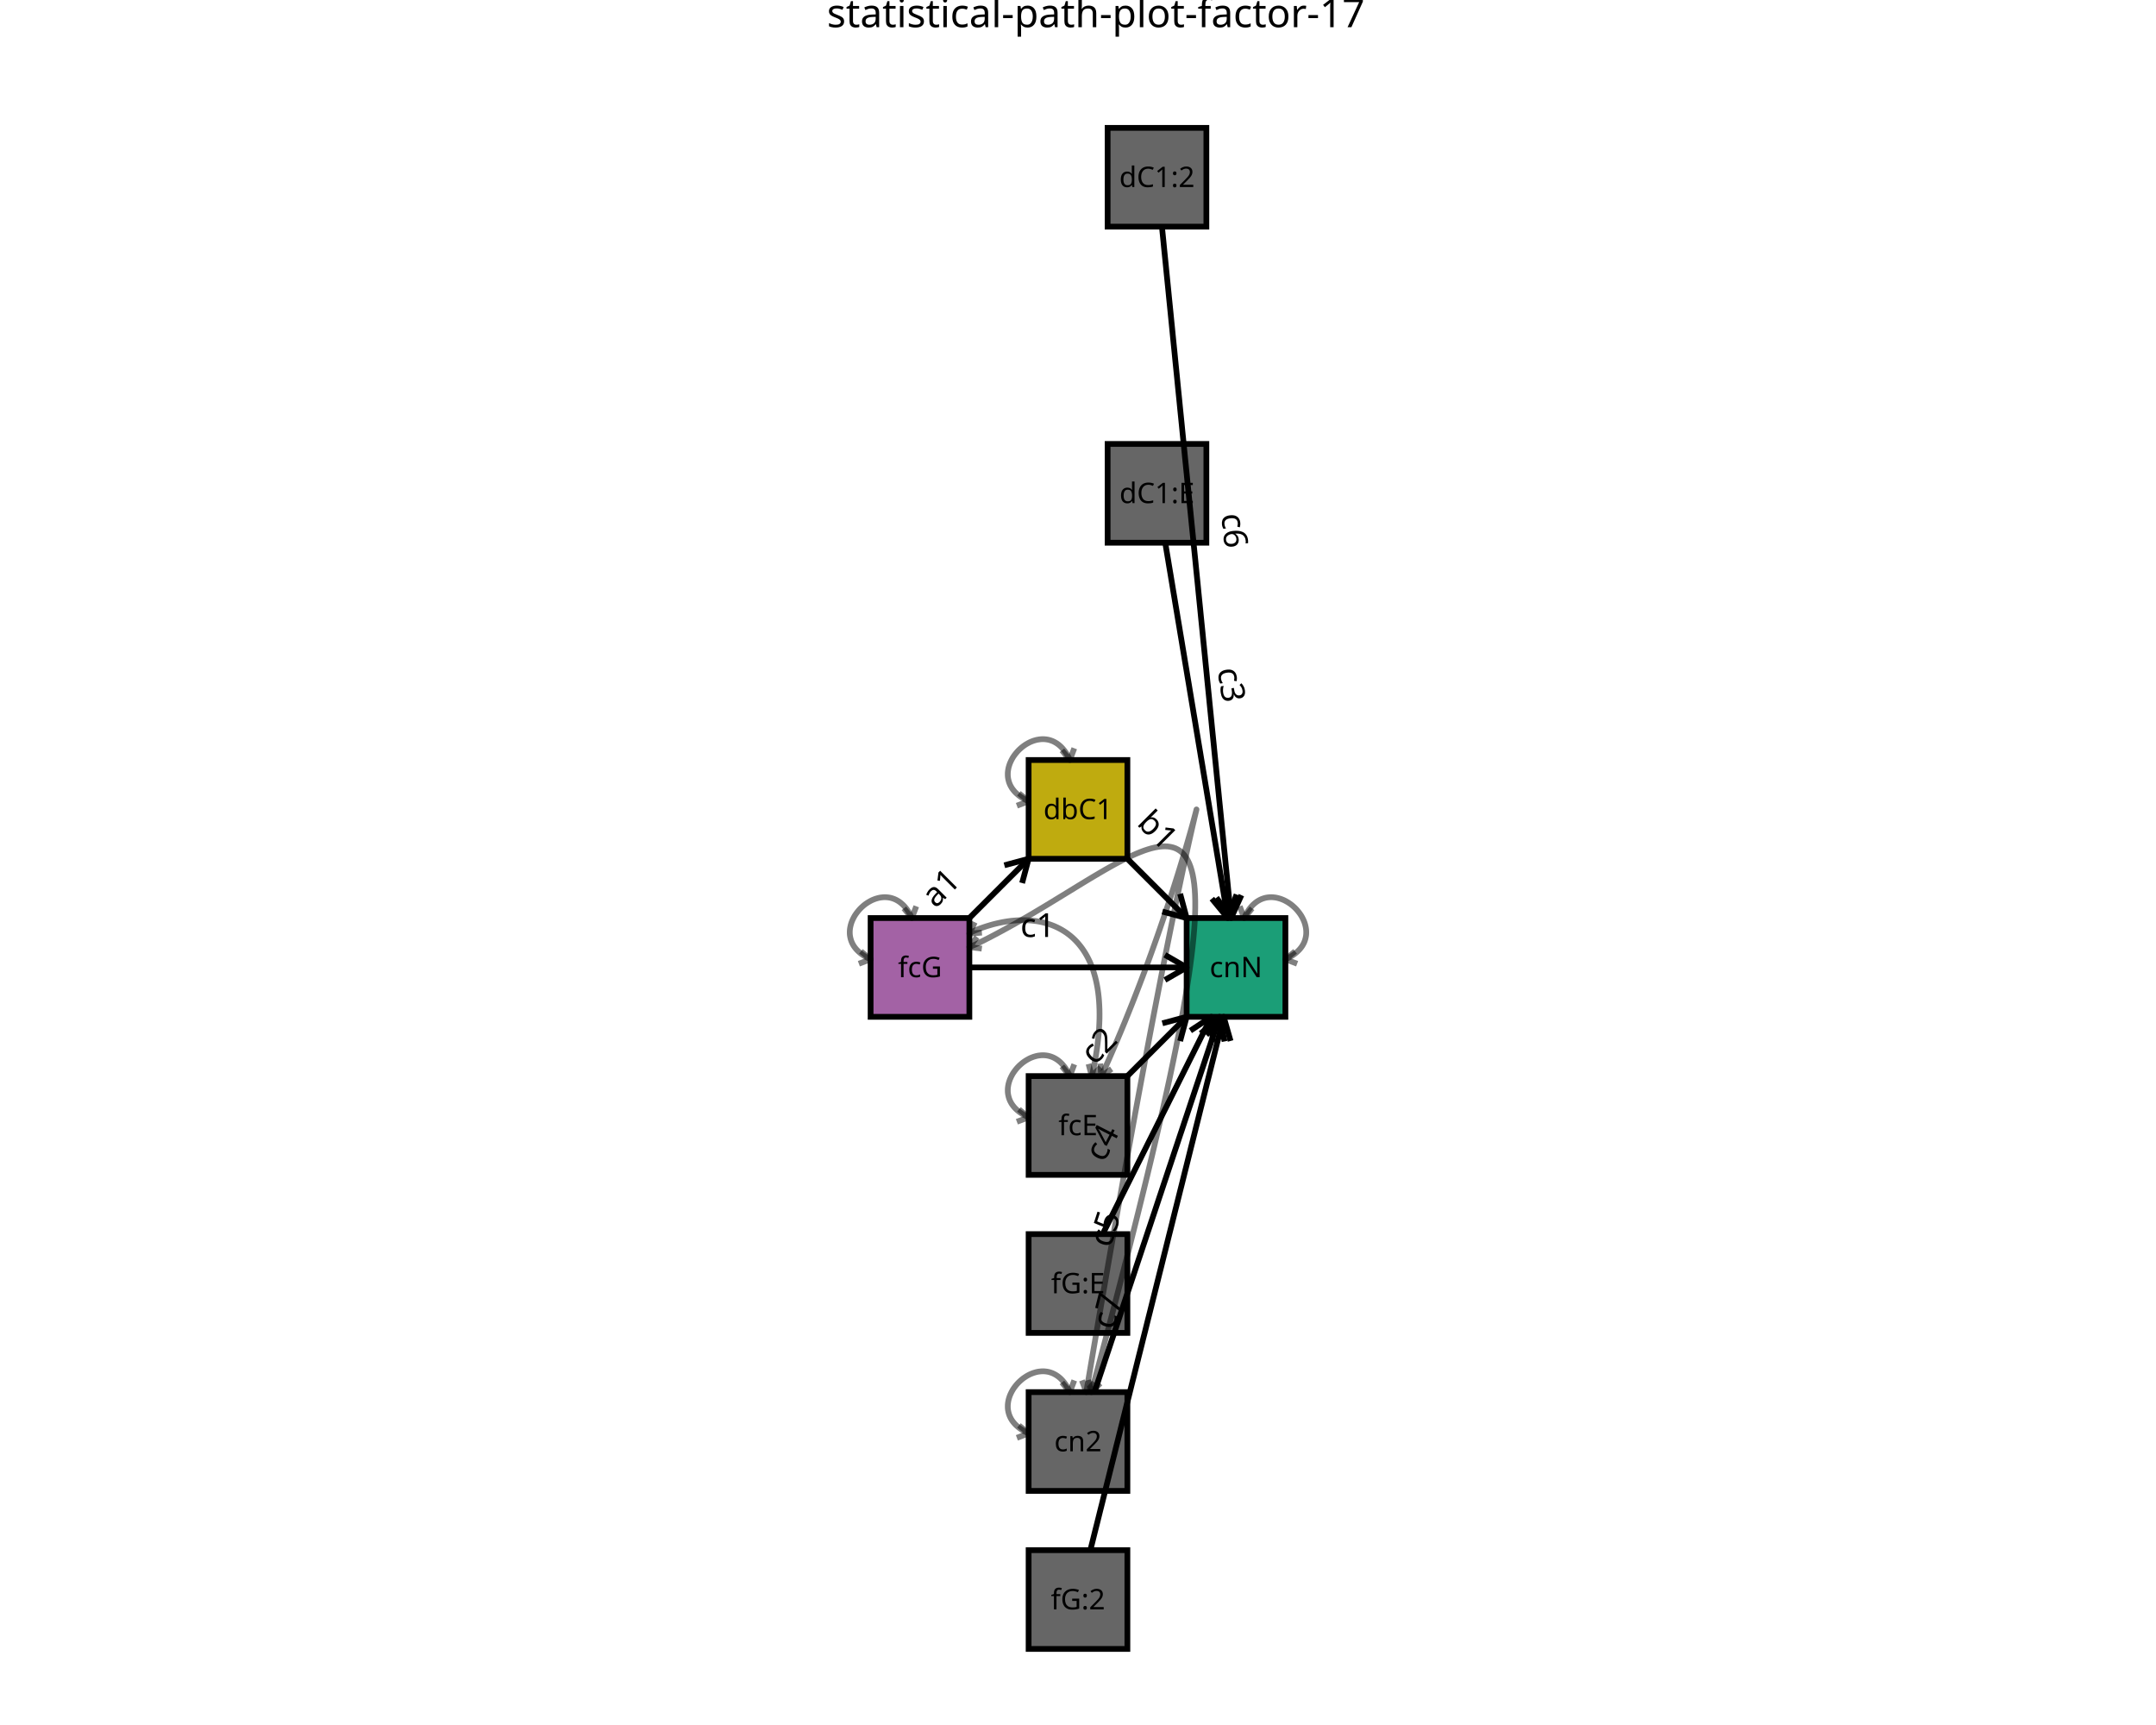
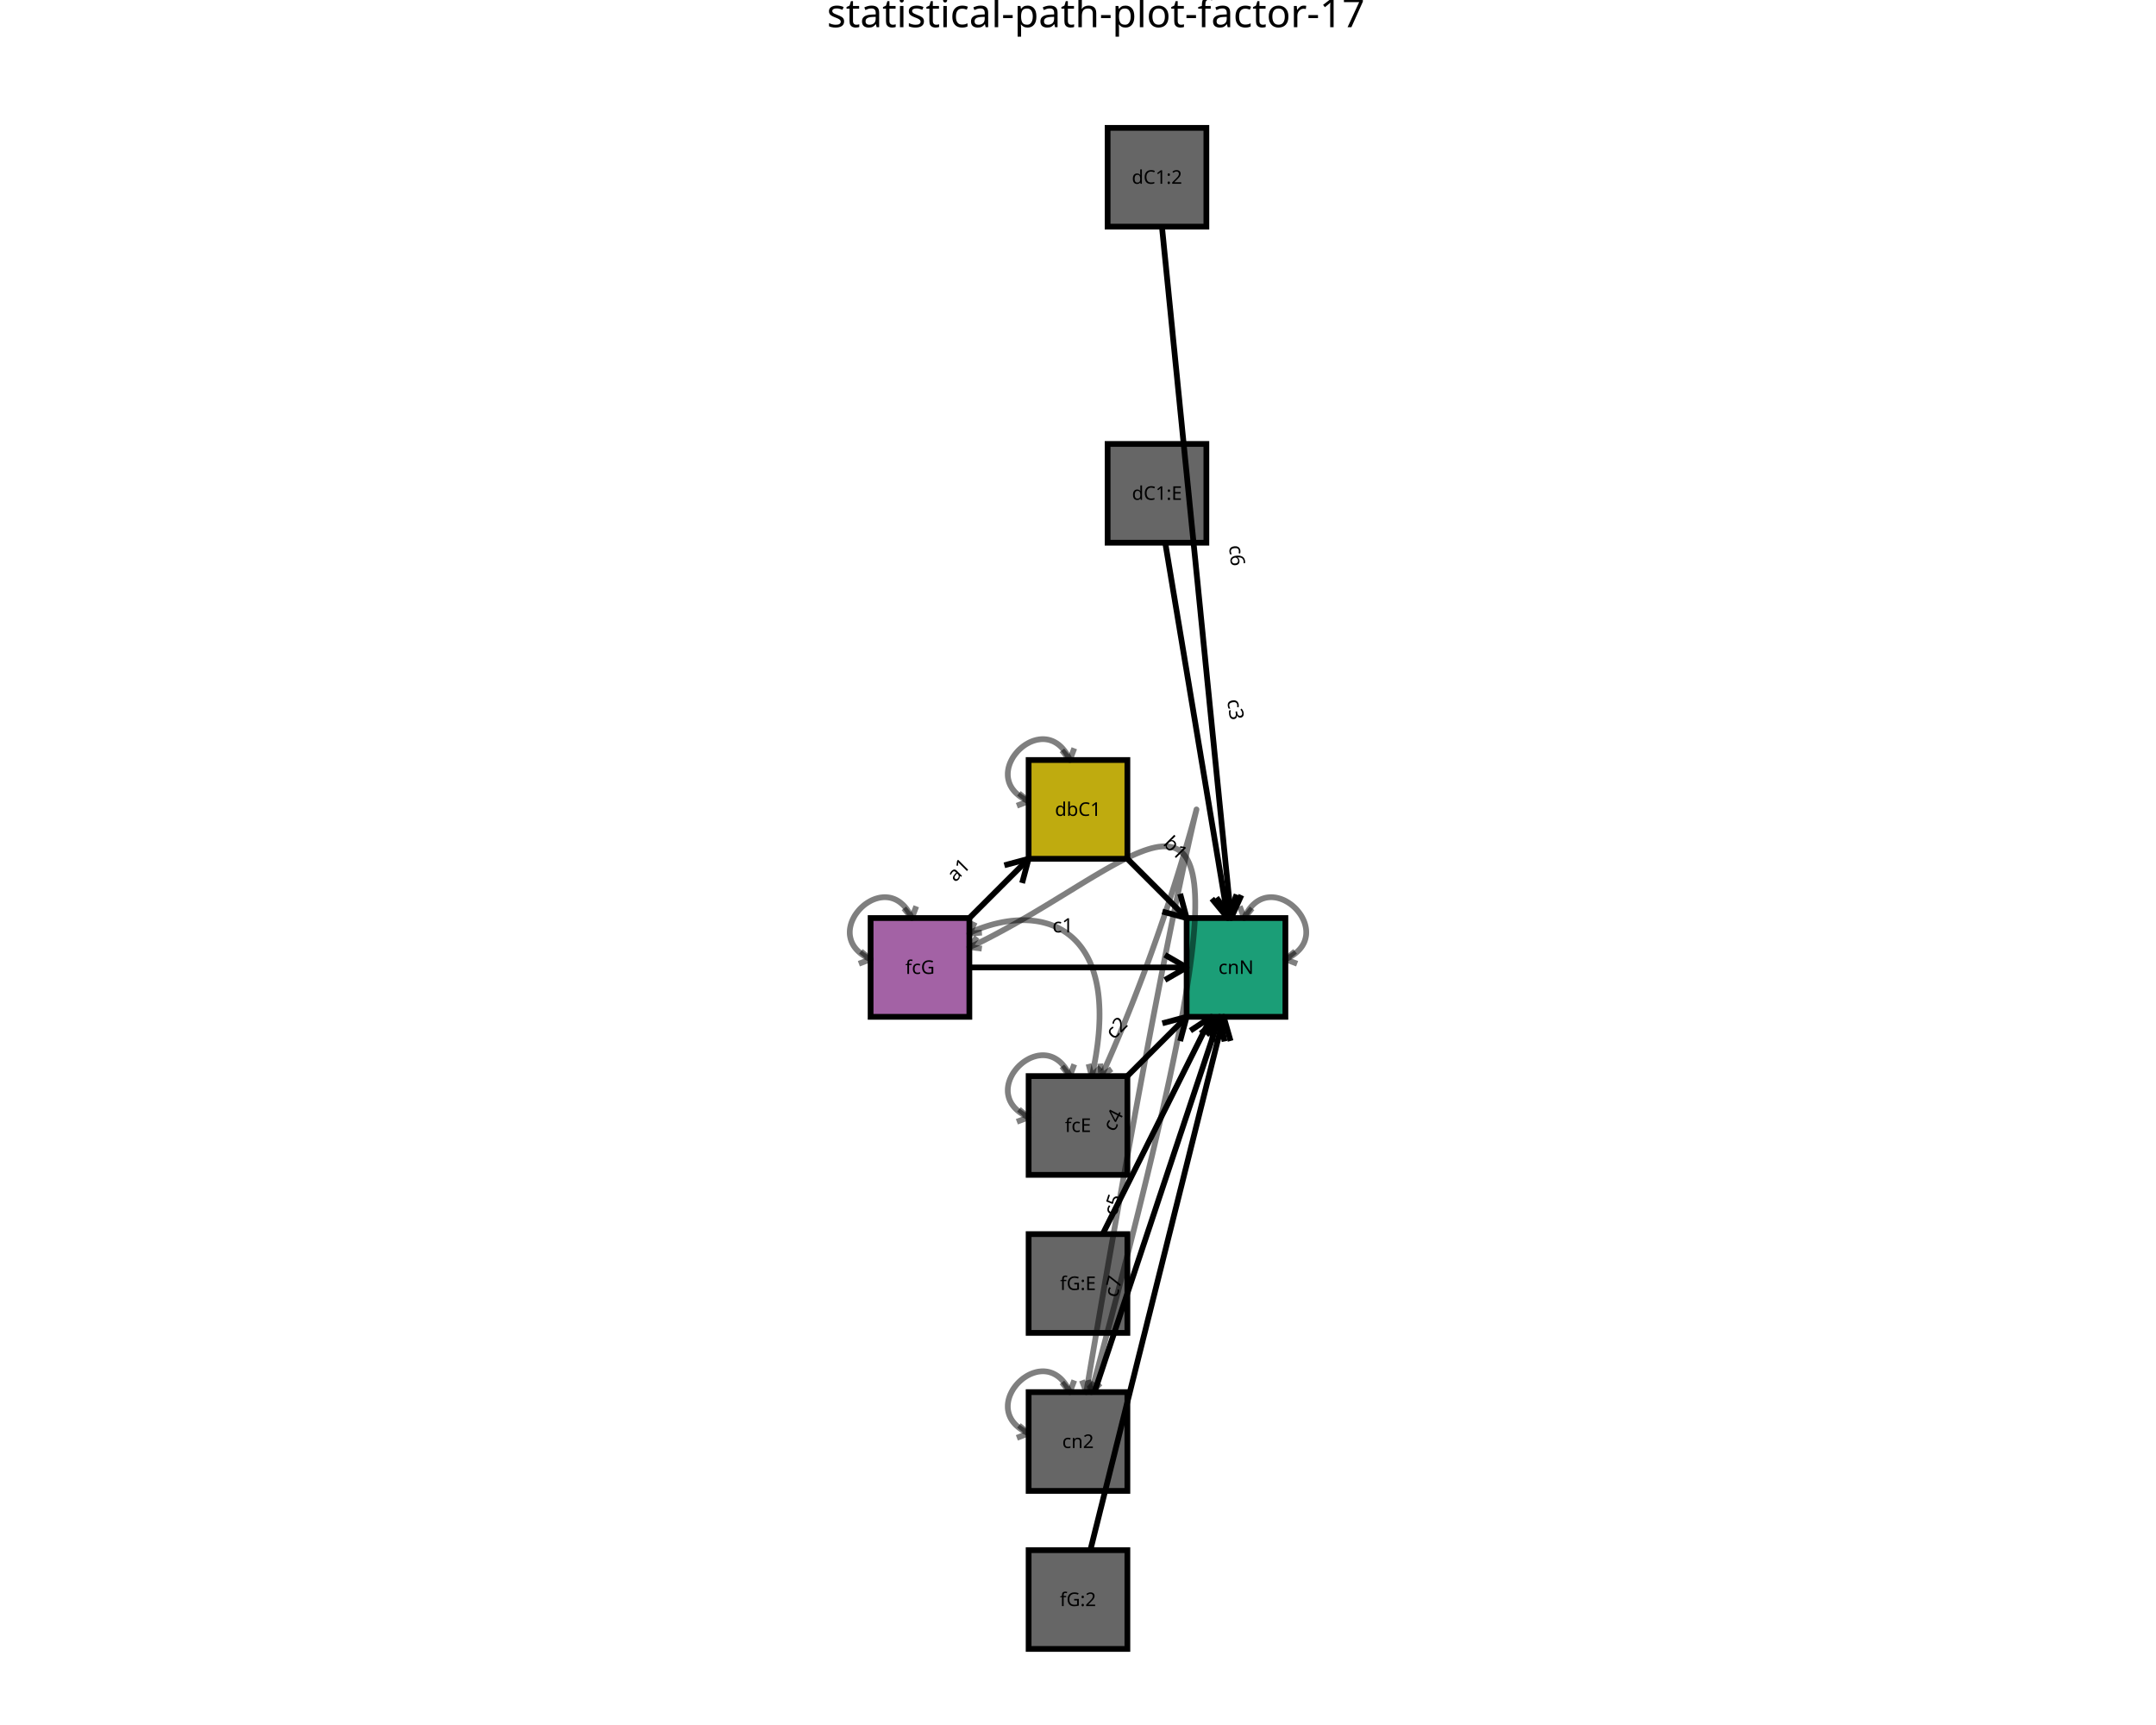
<svg xmlns="http://www.w3.org/2000/svg" class="svglite" data-engine-version="2.0" width="720.00pt" height="576.00pt" viewBox="0 0 720.00 576.00">
  <defs>
    <style type="text/css">
    .svglite line, .svglite polyline, .svglite polygon, .svglite path, .svglite rect, .svglite circle {
      fill: none;
      stroke: #000000;
      stroke-linecap: round;
      stroke-linejoin: round;
      stroke-miterlimit: 10.00;
    }
  </style>
  </defs>
  <rect width="100%" height="100%" style="stroke: none; fill: #FFFFFF;" />
  <defs>
    <clipPath id="cpMC4wMHw3MjAuMDB8MC4wMHw1NzYuMDA=">
      <rect x="0.00" y="0.00" width="720.00" height="576.00" />
    </clipPath>
  </defs>
  <g clip-path="url(#cpMC4wMHw3MjAuMDB8MC4wMHw1NzYuMDA=)">
</g>
  <defs>
    <clipPath id="cpMjc2LjE2fDQ0My44NHwwLjAwfDU3Ni4wMA==">
      <rect x="276.16" y="0.00" width="167.69" height="576.00" />
    </clipPath>
  </defs>
  <g clip-path="url(#cpMjc2LjE2fDQ0My44NHwwLjAwfDU3Ni4wMA==)">
    <rect x="276.16" y="0.00" width="167.69" height="576.00" style="stroke-width: 10.67; stroke: none;" />
  </g>
  <g clip-path="url(#cpMC4wMHw3MjAuMDB8MC4wMHw1NzYuMDA=)">
</g>
  <defs>
    <clipPath id="cpMjc2LjE2fDQ0My44NHwxNy4zMHw1NzYuMDA=">
      <rect x="276.16" y="17.30" width="167.69" height="558.70" />
    </clipPath>
  </defs>
  <g clip-path="url(#cpMjc2LjE2fDQ0My44NHwxNy4zMHw1NzYuMDA=)">
    <rect x="276.16" y="17.30" width="167.69" height="558.70" style="stroke-width: 10.67; stroke: none;" />
    <rect x="290.74" y="306.55" width="32.98" height="32.98" style="stroke-width: 1.92; stroke-linecap: butt; stroke-linejoin: miter; fill: #A362A5;" />
    <rect x="396.28" y="306.55" width="32.98" height="32.98" style="stroke-width: 1.92; stroke-linecap: butt; stroke-linejoin: miter; fill: #1B9E77;" />
    <rect x="343.51" y="253.78" width="32.98" height="32.98" style="stroke-width: 1.92; stroke-linecap: butt; stroke-linejoin: miter; fill: #BFAB0F;" />
    <rect x="343.51" y="359.32" width="32.98" height="32.98" style="stroke-width: 1.92; stroke-linecap: butt; stroke-linejoin: miter; fill: #666666;" />
    <rect x="369.89" y="148.24" width="32.98" height="32.98" style="stroke-width: 1.92; stroke-linecap: butt; stroke-linejoin: miter; fill: #666666;" />
    <rect x="343.51" y="412.09" width="32.98" height="32.98" style="stroke-width: 1.92; stroke-linecap: butt; stroke-linejoin: miter; fill: #666666;" />
    <rect x="343.51" y="464.85" width="32.98" height="32.98" style="stroke-width: 1.92; stroke-linecap: butt; stroke-linejoin: miter; fill: #666666;" />
    <rect x="369.89" y="42.70" width="32.98" height="32.98" style="stroke-width: 1.92; stroke-linecap: butt; stroke-linejoin: miter; fill: #666666;" />
    <rect x="343.51" y="517.62" width="32.98" height="32.98" style="stroke-width: 1.92; stroke-linecap: butt; stroke-linejoin: miter; fill: #666666;" />
    <polyline points="323.72,323.04 324.29,323.04 325.35,323.04 326.42,323.04 327.49,323.04 328.55,323.04 329.62,323.04 330.68,323.04 331.75,323.04 332.82,323.04 333.88,323.04 334.95,323.04 336.01,323.04 337.08,323.04 338.15,323.04 339.21,323.04 340.28,323.04 341.34,323.04 342.41,323.04 343.48,323.04 344.54,323.04 345.61,323.04 346.67,323.04 347.74,323.04 348.81,323.04 349.87,323.04 350.94,323.04 352.00,323.04 353.07,323.04 354.14,323.04 355.20,323.04 356.27,323.04 357.33,323.04 358.40,323.04 359.47,323.04 360.53,323.04 361.60,323.04 362.67,323.04 363.73,323.04 364.80,323.04 365.86,323.04 366.93,323.04 368.00,323.04 369.06,323.04 370.13,323.04 371.19,323.04 372.26,323.04 373.33,323.04 374.39,323.04 375.46,323.04 376.52,323.04 377.59,323.04 378.66,323.04 379.72,323.04 380.79,323.04 381.85,323.04 382.92,323.04 383.99,323.04 385.05,323.04 386.12,323.04 387.18,323.04 388.25,323.04 389.32,323.04 390.38,323.04 391.45,323.04 392.51,323.04 393.58,323.04 394.65,323.04 395.71,323.04 396.28,323.04 " style="stroke-width: 1.92; stroke-linecap: butt;" />
    <polyline points="389.02,327.23 396.28,323.04 389.02,318.84 " style="stroke-width: 1.92; stroke-linecap: butt;" />
    <polyline points="323.72,306.55 323.75,306.51 324.29,305.98 324.82,305.45 325.35,304.91 325.89,304.38 326.42,303.85 326.95,303.31 327.49,302.78 328.02,302.25 328.55,301.72 329.08,301.18 329.62,300.65 330.15,300.12 330.68,299.58 331.22,299.05 331.75,298.52 332.28,297.98 332.82,297.45 333.35,296.92 333.88,296.39 334.41,295.85 334.95,295.32 335.48,294.79 336.01,294.25 336.55,293.72 337.08,293.19 337.61,292.65 338.15,292.12 338.68,291.59 339.21,291.06 339.75,290.52 340.28,289.99 340.81,289.46 341.34,288.92 341.88,288.39 342.41,287.86 342.94,287.32 343.48,286.79 343.51,286.76 " style="stroke-width: 1.92; stroke-linecap: butt;" />
    <polyline points="341.34,294.86 343.51,286.76 335.41,288.93 " style="stroke-width: 1.92; stroke-linecap: butt;" />
    <polyline points="376.49,286.76 376.52,286.79 377.06,287.32 377.59,287.86 378.12,288.39 378.66,288.92 379.19,289.46 379.72,289.99 380.25,290.52 380.79,291.06 381.32,291.59 381.85,292.12 382.39,292.65 382.92,293.19 383.45,293.72 383.99,294.25 384.52,294.79 385.05,295.32 385.59,295.85 386.12,296.39 386.65,296.92 387.18,297.45 387.72,297.98 388.25,298.52 388.78,299.05 389.32,299.58 389.85,300.12 390.38,300.65 390.92,301.18 391.45,301.72 391.98,302.25 392.51,302.78 393.05,303.31 393.58,303.85 394.11,304.38 394.65,304.91 395.18,305.45 395.71,305.98 396.25,306.51 396.28,306.55 " style="stroke-width: 1.92; stroke-linecap: butt;" />
    <polyline points="388.18,304.38 396.28,306.55 394.11,298.45 " style="stroke-width: 1.92; stroke-linecap: butt;" />
    <polyline points="376.49,359.32 376.52,359.28 377.06,358.75 377.59,358.22 378.12,357.68 378.66,357.15 379.19,356.62 379.72,356.08 380.25,355.55 380.79,355.02 381.32,354.49 381.85,353.95 382.39,353.42 382.92,352.89 383.45,352.35 383.99,351.82 384.52,351.29 385.05,350.75 385.59,350.22 386.12,349.69 386.65,349.15 387.18,348.62 387.72,348.09 388.25,347.56 388.78,347.02 389.32,346.49 389.85,345.96 390.38,345.42 390.92,344.89 391.45,344.36 391.98,343.82 392.51,343.29 393.05,342.76 393.58,342.23 394.11,341.69 394.65,341.16 395.18,340.63 395.71,340.09 396.25,339.56 396.28,339.53 " style="stroke-width: 1.92; stroke-linecap: butt;" />
    <polyline points="394.11,347.63 396.28,339.53 388.18,341.70 " style="stroke-width: 1.92; stroke-linecap: butt;" />
    <polyline points="389.13,181.22 389.32,182.32 389.58,183.92 389.85,185.52 390.12,187.12 390.38,188.71 390.65,190.31 390.92,191.91 391.18,193.51 391.45,195.11 391.71,196.71 391.98,198.31 392.25,199.91 392.51,201.51 392.78,203.11 393.05,204.71 393.31,206.30 393.58,207.90 393.85,209.50 394.11,211.10 394.38,212.70 394.65,214.30 394.91,215.90 395.18,217.50 395.45,219.10 395.71,220.70 395.98,222.30 396.25,223.89 396.51,225.49 396.78,227.09 397.05,228.69 397.31,230.29 397.58,231.89 397.84,233.49 398.11,235.09 398.38,236.69 398.64,238.29 398.91,239.88 399.18,241.48 399.44,243.08 399.71,244.68 399.98,246.28 400.24,247.88 400.51,249.48 400.78,251.08 401.04,252.68 401.31,254.28 401.58,255.88 401.84,257.47 402.11,259.07 402.38,260.67 402.64,262.27 402.91,263.87 403.17,265.47 403.44,267.07 403.71,268.67 403.97,270.27 404.24,271.87 404.51,273.47 404.77,275.06 405.04,276.66 405.31,278.26 405.57,279.86 405.84,281.46 406.11,283.06 406.37,284.66 406.64,286.26 406.91,287.86 407.17,289.46 407.44,291.06 407.71,292.65 407.97,294.25 408.24,295.85 408.51,297.45 408.77,299.05 409.04,300.65 409.30,302.25 409.57,303.85 409.84,305.45 410.02,306.55 " style="stroke-width: 1.92; stroke-linecap: butt;" />
    <polyline points="404.69,300.07 410.02,306.55 412.96,298.69 " style="stroke-width: 1.92; stroke-linecap: butt;" />
    <polyline points="368.25,412.09 368.53,411.52 369.06,410.45 369.59,409.39 370.13,408.32 370.66,407.25 371.19,406.19 371.73,405.12 372.26,404.06 372.79,402.99 373.33,401.92 373.86,400.86 374.39,399.79 374.92,398.73 375.46,397.66 375.99,396.59 376.52,395.53 377.06,394.46 377.59,393.40 378.12,392.33 378.66,391.26 379.19,390.20 379.72,389.13 380.25,388.07 380.79,387.00 381.32,385.93 381.85,384.87 382.39,383.80 382.92,382.74 383.45,381.67 383.99,380.60 384.52,379.54 385.05,378.47 385.59,377.41 386.12,376.34 386.65,375.27 387.18,374.21 387.72,373.14 388.25,372.07 388.78,371.01 389.32,369.94 389.85,368.88 390.38,367.81 390.92,366.74 391.45,365.68 391.98,364.61 392.51,363.55 393.05,362.48 393.58,361.41 394.11,360.35 394.65,359.28 395.18,358.22 395.71,357.15 396.25,356.08 396.78,355.02 397.31,353.95 397.84,352.89 398.38,351.82 398.91,350.75 399.44,349.69 399.98,348.62 400.51,347.56 401.04,346.49 401.58,345.42 402.11,344.36 402.64,343.29 403.17,342.23 403.71,341.16 404.24,340.09 404.52,339.53 " style="stroke-width: 1.92; stroke-linecap: butt;" />
    <polyline points="405.03,347.90 404.52,339.53 397.53,344.15 " style="stroke-width: 1.92; stroke-linecap: butt;" />
    <polyline points="365.50,464.85 365.86,463.76 366.40,462.16 366.93,460.56 367.46,458.96 368.00,457.36 368.53,455.76 369.06,454.16 369.59,452.56 370.13,450.96 370.66,449.36 371.19,447.76 371.73,446.17 372.26,444.57 372.79,442.97 373.33,441.37 373.86,439.77 374.39,438.17 374.92,436.57 375.46,434.97 375.99,433.37 376.52,431.77 377.06,430.17 377.59,428.58 378.12,426.98 378.66,425.38 379.19,423.78 379.72,422.18 380.25,420.58 380.79,418.98 381.32,417.38 381.85,415.78 382.39,414.18 382.92,412.58 383.45,410.99 383.99,409.39 384.52,407.79 385.05,406.19 385.59,404.59 386.12,402.99 386.65,401.39 387.18,399.79 387.72,398.19 388.25,396.59 388.78,394.99 389.32,393.40 389.85,391.80 390.38,390.20 390.92,388.60 391.45,387.00 391.98,385.40 392.51,383.80 393.05,382.20 393.58,380.60 394.11,379.00 394.65,377.41 395.18,375.81 395.71,374.21 396.25,372.61 396.78,371.01 397.31,369.41 397.84,367.81 398.38,366.21 398.91,364.61 399.44,363.01 399.98,361.41 400.51,359.82 401.04,358.22 401.58,356.62 402.11,355.02 402.64,353.42 403.17,351.82 403.71,350.22 404.24,348.62 404.77,347.02 405.31,345.42 405.84,343.82 406.37,342.23 406.91,340.63 407.27,339.53 " style="stroke-width: 1.92; stroke-linecap: butt;" />
    <polyline points="408.95,347.74 407.27,339.53 401.00,345.09 " style="stroke-width: 1.92; stroke-linecap: butt;" />
    <polyline points="388.03,75.68 388.25,77.85 388.52,80.51 388.78,83.18 389.05,85.84 389.32,88.51 389.58,91.17 389.85,93.84 390.12,96.50 390.38,99.17 390.65,101.83 390.92,104.50 391.18,107.16 391.45,109.83 391.71,112.49 391.98,115.16 392.25,117.82 392.51,120.49 392.78,123.15 393.05,125.82 393.31,128.48 393.58,131.15 393.85,133.81 394.11,136.48 394.38,139.14 394.65,141.81 394.91,144.47 395.18,147.14 395.45,149.80 395.71,152.47 395.98,155.13 396.25,157.80 396.51,160.46 396.78,163.13 397.05,165.79 397.31,168.46 397.58,171.12 397.84,173.79 398.11,176.46 398.38,179.12 398.64,181.79 398.91,184.45 399.18,187.12 399.44,189.78 399.71,192.45 399.98,195.11 400.24,197.78 400.51,200.44 400.78,203.11 401.04,205.77 401.31,208.44 401.58,211.10 401.84,213.77 402.11,216.43 402.38,219.10 402.64,221.76 402.91,224.43 403.17,227.09 403.44,229.76 403.71,232.42 403.97,235.09 404.24,237.75 404.51,240.42 404.77,243.08 405.04,245.75 405.31,248.41 405.57,251.08 405.84,253.74 406.11,256.41 406.37,259.07 406.64,261.74 406.91,264.40 407.17,267.07 407.44,269.73 407.71,272.40 407.97,275.06 408.24,277.73 408.51,280.39 408.77,283.06 409.04,285.73 409.30,288.39 409.57,291.06 409.84,293.72 410.10,296.39 410.37,299.05 410.64,301.72 410.90,304.38 411.12,306.55 " style="stroke-width: 1.92; stroke-linecap: butt;" />
    <polyline points="406.23,299.74 411.12,306.55 414.57,298.90 " style="stroke-width: 1.92; stroke-linecap: butt;" />
    <polyline points="364.12,517.62 364.26,517.06 364.80,514.93 365.33,512.79 365.86,510.66 366.40,508.53 366.93,506.40 367.46,504.26 368.00,502.13 368.53,500.00 369.06,497.87 369.59,495.74 370.13,493.60 370.66,491.47 371.19,489.34 371.73,487.21 372.26,485.08 372.79,482.94 373.33,480.81 373.86,478.68 374.39,476.55 374.92,474.42 375.46,472.28 375.99,470.15 376.52,468.02 377.06,465.89 377.59,463.76 378.12,461.62 378.66,459.49 379.19,457.36 379.72,455.23 380.25,453.09 380.79,450.96 381.32,448.83 381.85,446.70 382.39,444.57 382.92,442.43 383.45,440.30 383.99,438.17 384.52,436.04 385.05,433.91 385.59,431.77 386.12,429.64 386.65,427.51 387.18,425.38 387.72,423.25 388.25,421.11 388.78,418.98 389.32,416.85 389.85,414.72 390.38,412.58 390.92,410.45 391.45,408.32 391.98,406.19 392.51,404.06 393.05,401.92 393.58,399.79 394.11,397.66 394.65,395.53 395.18,393.40 395.71,391.26 396.25,389.13 396.78,387.00 397.31,384.87 397.84,382.74 398.38,380.60 398.91,378.47 399.44,376.34 399.98,374.21 400.51,372.07 401.04,369.94 401.58,367.81 402.11,365.68 402.64,363.55 403.17,361.41 403.71,359.28 404.24,357.15 404.77,355.02 405.31,352.89 405.84,350.75 406.37,348.62 406.91,346.49 407.44,344.36 407.97,342.23 408.51,340.09 408.65,339.53 " style="stroke-width: 1.92; stroke-linecap: butt;" />
    <polyline points="410.95,347.59 408.65,339.53 402.82,345.55 " style="stroke-width: 1.92; stroke-linecap: butt;" />
-     <text x="346.57" y="312.87" text-anchor="middle" style="font-size: 11.04px; font-family: sans;" textLength="11.66px" lengthAdjust="spacingAndGlyphs">c1</text>
-     <text transform="translate(316.82,299.07) rotate(-45)" text-anchor="middle" style="font-size: 11.04px; font-family: sans;" textLength="12.28px" lengthAdjust="spacingAndGlyphs">a1</text>
-     <text transform="translate(383.97,279.85) rotate(-315)" text-anchor="middle" style="font-size: 11.04px; font-family: sans;" textLength="12.28px" lengthAdjust="spacingAndGlyphs">b1</text>
-     <text transform="translate(369.58,351.84) rotate(-45)" text-anchor="middle" style="font-size: 11.04px; font-family: sans;" textLength="11.66px" lengthAdjust="spacingAndGlyphs">c2</text>
-     <text transform="translate(407.44,229.23) rotate(-279)" text-anchor="middle" style="font-size: 11.04px; font-family: sans;" textLength="11.66px" lengthAdjust="spacingAndGlyphs">c3</text>
-     <text transform="translate(371.31,383.22) rotate(-63)" text-anchor="middle" style="font-size: 11.04px; font-family: sans;" textLength="11.66px" lengthAdjust="spacingAndGlyphs">c4</text>
-     <text transform="translate(372.59,411.43) rotate(-72)" text-anchor="middle" style="font-size: 11.04px; font-family: sans;" textLength="11.66px" lengthAdjust="spacingAndGlyphs">c5</text>
-     <text transform="translate(408.44,177.54) rotate(-276)" text-anchor="middle" style="font-size: 11.04px; font-family: sans;" textLength="11.66px" lengthAdjust="spacingAndGlyphs">c6</text>
-     <text transform="translate(373.40,438.59) rotate(-76)" text-anchor="middle" style="font-size: 11.04px; font-family: sans;" textLength="11.66px" lengthAdjust="spacingAndGlyphs">c7</text>
-     <text x="307.23" y="326.30" text-anchor="middle" style="font-size: 9.48px; font-family: sans;" textLength="14.76px" lengthAdjust="spacingAndGlyphs">fcG</text>
-     <text x="412.77" y="326.30" text-anchor="middle" style="font-size: 9.48px; font-family: sans;" textLength="16.87px" lengthAdjust="spacingAndGlyphs">cnN</text>
-     <text x="360.00" y="273.53" text-anchor="middle" style="font-size: 9.48px; font-family: sans;" textLength="22.68px" lengthAdjust="spacingAndGlyphs">dbC1</text>
-     <text x="360.00" y="379.07" text-anchor="middle" style="font-size: 9.48px; font-family: sans;" textLength="13.71px" lengthAdjust="spacingAndGlyphs">fcE</text>
-     <text x="386.38" y="167.99" text-anchor="middle" style="font-size: 9.48px; font-family: sans;" textLength="26.36px" lengthAdjust="spacingAndGlyphs">dC1:E</text>
-     <text x="360.00" y="431.84" text-anchor="middle" style="font-size: 9.48px; font-family: sans;" textLength="18.98px" lengthAdjust="spacingAndGlyphs">fG:E</text>
-     <text x="360.00" y="484.61" text-anchor="middle" style="font-size: 9.48px; font-family: sans;" textLength="15.30px" lengthAdjust="spacingAndGlyphs">cn2</text>
-     <text x="386.38" y="62.45" text-anchor="middle" style="font-size: 9.48px; font-family: sans;" textLength="25.31px" lengthAdjust="spacingAndGlyphs">dC1:2</text>
-     <text x="360.00" y="537.38" text-anchor="middle" style="font-size: 9.48px; font-family: sans;" textLength="17.93px" lengthAdjust="spacingAndGlyphs">fG:2</text>
+     <text x="354.95" y="311.35" text-anchor="middle" style="font-size: 6.64px; font-family: sans;" textLength="7.01px" lengthAdjust="spacingAndGlyphs">c1</text>
+     <text transform="translate(321.67,292.07) rotate(-45)" text-anchor="middle" style="font-size: 6.64px; font-family: sans;" textLength="7.39px" lengthAdjust="spacingAndGlyphs">a1</text>
+     <text transform="translate(390.96,284.71) rotate(-315)" text-anchor="middle" style="font-size: 6.64px; font-family: sans;" textLength="7.39px" lengthAdjust="spacingAndGlyphs">b1</text>
+     <text transform="translate(374.44,344.84) rotate(-45)" text-anchor="middle" style="font-size: 6.64px; font-family: sans;" textLength="7.01px" lengthAdjust="spacingAndGlyphs">c2</text>
+     <text transform="translate(410.32,237.25) rotate(-279)" text-anchor="middle" style="font-size: 6.64px; font-family: sans;" textLength="7.01px" lengthAdjust="spacingAndGlyphs">c3</text>
+     <text transform="translate(373.70,375.05) rotate(-63)" text-anchor="middle" style="font-size: 6.64px; font-family: sans;" textLength="7.01px" lengthAdjust="spacingAndGlyphs">c4</text>
+     <text transform="translate(373.80,403.00) rotate(-72)" text-anchor="middle" style="font-size: 6.64px; font-family: sans;" textLength="7.01px" lengthAdjust="spacingAndGlyphs">c5</text>
+     <text transform="translate(410.78,185.72) rotate(-276)" text-anchor="middle" style="font-size: 6.64px; font-family: sans;" textLength="7.01px" lengthAdjust="spacingAndGlyphs">c6</text>
+     <text transform="translate(373.96,430.10) rotate(-76)" text-anchor="middle" style="font-size: 6.64px; font-family: sans;" textLength="7.01px" lengthAdjust="spacingAndGlyphs">c7</text>
+     <text x="307.23" y="325.21" text-anchor="middle" style="font-size: 6.32px; font-family: sans;" textLength="9.84px" lengthAdjust="spacingAndGlyphs">fcG</text>
+     <text x="412.77" y="325.21" text-anchor="middle" style="font-size: 6.32px; font-family: sans;" textLength="11.25px" lengthAdjust="spacingAndGlyphs">cnN</text>
+     <text x="360.00" y="272.44" text-anchor="middle" style="font-size: 6.32px; font-family: sans;" textLength="15.12px" lengthAdjust="spacingAndGlyphs">dbC1</text>
+     <text x="360.00" y="377.98" text-anchor="middle" style="font-size: 6.32px; font-family: sans;" textLength="9.14px" lengthAdjust="spacingAndGlyphs">fcE</text>
+     <text x="386.38" y="166.90" text-anchor="middle" style="font-size: 6.32px; font-family: sans;" textLength="17.58px" lengthAdjust="spacingAndGlyphs">dC1:E</text>
+     <text x="360.00" y="430.75" text-anchor="middle" style="font-size: 6.32px; font-family: sans;" textLength="12.65px" lengthAdjust="spacingAndGlyphs">fG:E</text>
+     <text x="360.00" y="483.52" text-anchor="middle" style="font-size: 6.32px; font-family: sans;" textLength="10.20px" lengthAdjust="spacingAndGlyphs">cn2</text>
+     <text x="386.38" y="61.37" text-anchor="middle" style="font-size: 6.32px; font-family: sans;" textLength="16.87px" lengthAdjust="spacingAndGlyphs">dC1:2</text>
+     <text x="360.00" y="536.29" text-anchor="middle" style="font-size: 6.32px; font-family: sans;" textLength="11.95px" lengthAdjust="spacingAndGlyphs">fG:2</text>
    <polyline points="323.72,311.73 324.59,311.13 325.58,310.71 326.58,310.31 327.57,309.93 328.57,309.58 329.57,309.25 330.57,308.95 331.57,308.66 332.56,308.41 333.56,308.18 334.56,307.97 335.55,307.79 336.54,307.63 337.52,307.50 338.50,307.40 339.48,307.33 340.44,307.28 341.41,307.26 342.36,307.26 343.31,307.30 344.24,307.36 345.17,307.46 346.09,307.58 347.00,307.73 347.90,307.91 348.78,308.13 349.65,308.37 350.51,308.64 351.36,308.95 352.19,309.28 353.00,309.65 353.80,310.05 354.58,310.48 355.35,310.95 356.10,311.44 356.83,311.98 357.54,312.54 358.23,313.14 358.90,313.77 359.55,314.44 360.18,315.15 360.78,315.89 361.37,316.66 361.92,317.47 362.46,318.32 362.97,319.20 363.45,320.12 363.91,321.08 364.34,322.08 364.74,323.11 365.12,324.18 365.46,325.30 365.78,326.45 366.07,327.64 366.32,328.86 366.55,330.13 366.74,331.44 366.90,332.79 367.02,334.18 367.11,335.62 367.17,337.09 367.19,338.61 367.18,340.16 367.12,341.76 367.04,343.41 366.91,345.09 366.74,346.83 366.54,348.60 366.29,350.42 366.01,352.28 365.68,354.19 365.31,356.14 364.90,358.14 364.58,359.32 " style="stroke-width: 1.92; stroke: #000000; stroke-opacity: 0.50; stroke-linecap: butt;" />
    <polyline points="325.53,307.95 323.72,311.73 327.90,311.41 " style="stroke-width: 1.92; stroke: #000000; stroke-opacity: 0.50; stroke-linecap: butt;" />
    <polyline points="363.53,355.26 364.58,359.32 367.57,356.38 " style="stroke-width: 1.92; stroke: #000000; stroke-opacity: 0.50; stroke-linecap: butt;" />
    <polyline points="323.72,316.22 325.85,315.34 328.08,314.24 330.30,313.11 332.49,311.96 334.66,310.80 336.81,309.62 338.93,308.44 341.03,307.24 343.10,306.05 345.14,304.85 347.15,303.65 349.14,302.46 351.10,301.27 353.03,300.09 354.93,298.93 356.80,297.79 358.64,296.66 360.45,295.55 362.22,294.47 363.96,293.42 365.67,292.40 367.35,291.41 368.98,290.46 370.59,289.55 372.15,288.68 373.68,287.86 375.17,287.08 376.63,286.36 378.04,285.69 379.41,285.08 380.75,284.53 382.04,284.04 383.29,283.62 384.50,283.26 385.67,282.98 386.79,282.77 387.87,282.65 388.90,282.60 389.89,282.63 390.83,282.76 391.73,282.97 392.58,283.27 393.37,283.67 394.13,284.17 394.83,284.77 395.48,285.47 396.08,286.28 396.63,287.21 397.12,288.24 397.57,289.39 397.96,290.66 398.30,292.05 398.58,293.57 398.81,295.21 398.98,296.98 399.09,298.89 399.15,300.94 399.15,303.12 399.09,305.45 398.97,307.92 398.79,310.54 398.55,313.31 398.25,316.24 397.89,319.32 397.47,322.56 396.98,325.97 396.43,329.54 395.81,333.28 395.13,337.19 394.38,341.28 393.57,345.54 392.69,349.99 391.74,354.62 390.73,359.43 389.64,364.44 388.49,369.63 387.26,375.03 385.96,380.62 384.60,386.41 383.16,392.40 381.64,398.61 380.06,405.02 378.40,411.65 376.66,418.49 374.85,425.55 372.96,432.83 371.00,440.34 368.96,448.07 366.84,456.04 364.64,464.24 364.47,464.85 " style="stroke-width: 1.92; stroke: #000000; stroke-opacity: 0.50; stroke-linecap: butt;" />
    <polyline points="326.28,312.90 323.72,316.22 327.88,316.77 " style="stroke-width: 1.92; stroke: #000000; stroke-opacity: 0.50; stroke-linecap: butt;" />
    <polyline points="363.40,460.80 364.47,464.85 367.44,461.90 " style="stroke-width: 1.92; stroke: #000000; stroke-opacity: 0.50; stroke-linecap: butt;" />
    <polyline points="367.78,359.32 369.01,356.71 370.40,353.57 371.76,350.44 373.08,347.34 374.38,344.26 375.64,341.21 376.86,338.18 378.06,335.19 379.22,332.23 380.35,329.30 381.45,326.42 382.52,323.58 383.55,320.78 384.55,318.03 385.52,315.32 386.46,312.67 387.36,310.08 388.23,307.54 389.07,305.07 389.88,302.65 390.66,300.30 391.40,298.02 392.11,295.81 392.79,293.67 393.44,291.61 394.05,289.62 394.63,287.72 395.18,285.90 395.70,284.17 396.18,282.52 396.63,280.97 397.05,279.51 397.44,278.15 397.80,276.89 398.12,275.73 398.41,274.67 398.67,273.72 398.89,272.88 399.09,272.15 399.25,271.54 399.38,271.04 399.48,270.66 399.54,270.41 399.57,270.28 399.57,270.28 399.54,270.41 399.48,270.68 399.38,271.08 399.25,271.62 399.09,272.29 398.89,273.12 398.67,274.09 398.41,275.20 398.12,276.47 397.80,277.89 397.44,279.47 397.05,281.21 396.63,283.11 396.18,285.18 395.70,287.41 395.18,289.81 394.63,292.39 394.05,295.13 393.44,298.06 392.79,301.17 392.11,304.46 391.40,307.93 390.66,311.59 389.88,315.45 389.07,319.49 388.23,323.74 387.36,328.18 386.46,332.82 385.52,337.66 384.55,342.71 383.55,347.97 382.52,353.45 381.45,359.13 380.35,365.03 379.22,371.16 378.06,377.50 376.86,384.07 375.64,390.86 374.38,397.89 373.08,405.14 371.76,412.64 370.40,420.37 369.01,428.34 367.59,436.55 366.14,445.01 364.65,453.71 363.13,462.67 362.77,464.85 " style="stroke-width: 1.92; stroke: #000000; stroke-opacity: 0.50; stroke-linecap: butt;" />
    <polyline points="367.44,355.14 367.78,359.32 371.23,356.93 " style="stroke-width: 1.92; stroke: #000000; stroke-opacity: 0.50; stroke-linecap: butt;" />
    <polyline points="361.30,460.93 362.77,464.85 365.43,461.62 " style="stroke-width: 1.92; stroke: #000000; stroke-opacity: 0.50; stroke-linecap: butt;" />
    <polyline points="304.51,306.55 304.51,306.53 304.15,305.77 303.76,305.05 303.36,304.39 302.95,303.77 302.52,303.20 302.07,302.67 301.62,302.19 301.15,301.76 300.67,301.36 300.18,301.01 299.68,300.70 299.18,300.43 298.67,300.20 298.15,300.01 297.63,299.85 297.10,299.73 296.57,299.65 296.04,299.60 295.50,299.58 294.97,299.60 294.44,299.65 293.91,299.72 293.38,299.83 292.86,299.97 292.34,300.13 291.83,300.32 291.32,300.53 290.83,300.77 290.34,301.04 289.86,301.32 289.39,301.63 288.93,301.95 288.49,302.30 288.06,302.67 287.64,303.05 287.24,303.45 286.86,303.87 286.50,304.30 286.15,304.74 285.82,305.20 285.51,305.66 285.23,306.14 284.97,306.63 284.73,307.13 284.51,307.63 284.32,308.15 284.16,308.67 284.03,309.19 283.92,309.72 283.84,310.25 283.79,310.78 283.78,311.31 283.79,311.84 283.84,312.37 283.93,312.90 284.05,313.43 284.20,313.95 284.39,314.47 284.62,314.99 284.89,315.49 285.20,315.99 285.56,316.48 285.95,316.96 286.39,317.42 286.87,317.88 287.39,318.32 287.96,318.75 288.58,319.17 289.25,319.57 289.96,319.95 290.73,320.32 290.74,320.32 " style="stroke-width: 1.92; stroke: #000000; stroke-opacity: 0.50; stroke-linecap: butt;" />
    <polyline points="301.86,303.30 304.51,306.55 305.99,302.62 " style="stroke-width: 1.92; stroke: #000000; stroke-opacity: 0.50; stroke-linecap: butt;" />
    <polyline points="286.82,321.80 290.74,320.32 287.50,317.66 " style="stroke-width: 1.92; stroke: #000000; stroke-opacity: 0.50; stroke-linecap: butt;" />
    <polyline points="357.28,359.32 357.28,359.30 356.92,358.54 356.53,357.82 356.13,357.16 355.72,356.54 355.29,355.97 354.84,355.44 354.39,354.96 353.92,354.52 353.44,354.13 352.95,353.78 352.45,353.47 351.95,353.20 351.44,352.97 350.92,352.78 350.40,352.62 349.87,352.50 349.34,352.42 348.81,352.37 348.27,352.35 347.74,352.37 347.21,352.42 346.68,352.49 346.15,352.60 345.63,352.74 345.11,352.90 344.60,353.09 344.09,353.30 343.60,353.54 343.11,353.81 342.63,354.09 342.16,354.40 341.70,354.72 341.26,355.07 340.83,355.44 340.41,355.82 340.01,356.22 339.63,356.63 339.27,357.06 338.92,357.51 338.59,357.97 338.28,358.43 338.00,358.91 337.74,359.40 337.50,359.90 337.28,360.40 337.09,360.92 336.93,361.43 336.79,361.96 336.69,362.48 336.61,363.01 336.56,363.55 336.55,364.08 336.56,364.61 336.61,365.14 336.70,365.67 336.82,366.20 336.97,366.72 337.16,367.24 337.39,367.75 337.66,368.26 337.97,368.76 338.33,369.25 338.72,369.73 339.15,370.19 339.64,370.65 340.16,371.09 340.73,371.52 341.35,371.94 342.02,372.34 342.73,372.72 343.50,373.09 343.51,373.09 " style="stroke-width: 1.92; stroke: #000000; stroke-opacity: 0.50; stroke-linecap: butt;" />
    <polyline points="354.63,356.07 357.28,359.32 358.76,355.39 " style="stroke-width: 1.92; stroke: #000000; stroke-opacity: 0.50; stroke-linecap: butt;" />
    <polyline points="339.59,374.57 343.51,373.09 340.27,370.43 " style="stroke-width: 1.92; stroke: #000000; stroke-opacity: 0.50; stroke-linecap: butt;" />
    <polyline points="357.28,464.85 357.28,464.84 356.92,464.08 356.53,463.36 356.13,462.70 355.72,462.08 355.29,461.51 354.84,460.98 354.39,460.50 353.92,460.06 353.44,459.67 352.95,459.32 352.45,459.01 351.95,458.74 351.44,458.51 350.92,458.32 350.40,458.16 349.87,458.04 349.34,457.96 348.81,457.91 348.27,457.89 347.74,457.91 347.21,457.96 346.68,458.03 346.15,458.14 345.63,458.28 345.11,458.44 344.60,458.63 344.09,458.84 343.60,459.08 343.11,459.34 342.63,459.63 342.16,459.94 341.70,460.26 341.26,460.61 340.83,460.98 340.41,461.36 340.01,461.76 339.63,462.17 339.27,462.60 338.92,463.05 338.59,463.50 338.28,463.97 338.00,464.45 337.74,464.94 337.50,465.44 337.28,465.94 337.09,466.46 336.93,466.97 336.79,467.50 336.69,468.02 336.61,468.55 336.56,469.09 336.55,469.62 336.56,470.15 336.61,470.68 336.70,471.21 336.82,471.74 336.97,472.26 337.16,472.78 337.39,473.29 337.66,473.80 337.97,474.30 338.33,474.79 338.72,475.26 339.15,475.73 339.64,476.19 340.16,476.63 340.73,477.06 341.35,477.48 342.02,477.88 342.73,478.26 343.50,478.63 343.51,478.63 " style="stroke-width: 1.92; stroke: #000000; stroke-opacity: 0.50; stroke-linecap: butt;" />
    <polyline points="354.63,461.61 357.28,464.85 358.76,460.93 " style="stroke-width: 1.92; stroke: #000000; stroke-opacity: 0.50; stroke-linecap: butt;" />
    <polyline points="339.59,480.11 343.51,478.63 340.27,475.97 " style="stroke-width: 1.92; stroke: #000000; stroke-opacity: 0.50; stroke-linecap: butt;" />
    <polyline points="357.28,253.78 357.28,253.76 356.92,253.00 356.53,252.28 356.13,251.62 355.72,251.00 355.29,250.43 354.84,249.90 354.39,249.42 353.92,248.99 353.44,248.59 352.95,248.24 352.45,247.93 351.95,247.66 351.44,247.43 350.92,247.24 350.40,247.08 349.87,246.96 349.34,246.88 348.81,246.83 348.27,246.81 347.74,246.83 347.21,246.88 346.68,246.96 346.15,247.06 345.63,247.20 345.11,247.36 344.60,247.55 344.09,247.76 343.60,248.00 343.11,248.27 342.63,248.55 342.16,248.86 341.70,249.19 341.26,249.53 340.83,249.90 340.41,250.28 340.01,250.68 339.63,251.10 339.27,251.53 338.92,251.97 338.59,252.43 338.28,252.89 338.00,253.37 337.74,253.86 337.50,254.36 337.28,254.87 337.09,255.38 336.93,255.90 336.79,256.42 336.69,256.95 336.61,257.48 336.56,258.01 336.55,258.54 336.56,259.07 336.61,259.61 336.70,260.14 336.82,260.66 336.97,261.19 337.16,261.70 337.39,262.22 337.66,262.72 337.97,263.22 338.33,263.71 338.72,264.19 339.15,264.66 339.64,265.11 340.16,265.56 340.73,265.99 341.35,266.40 342.02,266.80 342.73,267.18 343.50,267.55 343.51,267.55 " style="stroke-width: 1.92; stroke: #000000; stroke-opacity: 0.50; stroke-linecap: butt;" />
    <polyline points="354.63,250.54 357.28,253.78 358.76,249.85 " style="stroke-width: 1.92; stroke: #000000; stroke-opacity: 0.50; stroke-linecap: butt;" />
    <polyline points="339.59,269.03 343.51,267.55 340.27,264.89 " style="stroke-width: 1.92; stroke: #000000; stroke-opacity: 0.50; stroke-linecap: butt;" />
    <polyline points="429.26,320.32 429.27,320.32 430.04,319.95 430.75,319.57 431.42,319.17 432.04,318.75 432.61,318.32 433.13,317.88 433.61,317.42 434.05,316.96 434.44,316.48 434.80,315.99 435.11,315.49 435.38,314.99 435.61,314.47 435.80,313.95 435.95,313.43 436.07,312.90 436.16,312.37 436.21,311.84 436.22,311.31 436.21,310.78 436.16,310.25 436.08,309.72 435.97,309.19 435.84,308.67 435.68,308.15 435.49,307.63 435.27,307.13 435.03,306.63 434.77,306.14 434.49,305.66 434.18,305.20 433.85,304.74 433.50,304.30 433.14,303.87 432.76,303.45 432.36,303.05 431.94,302.67 431.51,302.30 431.07,301.95 430.61,301.63 430.14,301.32 429.66,301.04 429.17,300.77 428.68,300.53 428.17,300.32 427.66,300.13 427.14,299.97 426.62,299.83 426.09,299.72 425.56,299.65 425.03,299.60 424.50,299.58 423.96,299.60 423.43,299.65 422.90,299.73 422.37,299.85 421.85,300.01 421.33,300.20 420.82,300.43 420.32,300.70 419.82,301.01 419.33,301.36 418.85,301.76 418.38,302.19 417.93,302.67 417.48,303.20 417.05,303.77 416.64,304.39 416.24,305.05 415.85,305.77 415.49,306.53 415.49,306.55 " style="stroke-width: 1.92; stroke: #000000; stroke-opacity: 0.50; stroke-linecap: butt;" />
    <polyline points="432.50,317.66 429.26,320.32 433.18,321.80 " style="stroke-width: 1.92; stroke: #000000; stroke-opacity: 0.50; stroke-linecap: butt;" />
    <polyline points="414.01,302.62 415.49,306.55 418.14,303.30 " style="stroke-width: 1.92; stroke: #000000; stroke-opacity: 0.50; stroke-linecap: butt;" />
  </g>
  <g clip-path="url(#cpMC4wMHw3MjAuMDB8MC4wMHw1NzYuMDA=)">
    <text x="276.16" y="9.08" style="font-size: 13.20px; font-family: sans;" textLength="166.55px" lengthAdjust="spacingAndGlyphs">statistical-path-plot-factor-17</text>
  </g>
</svg>
